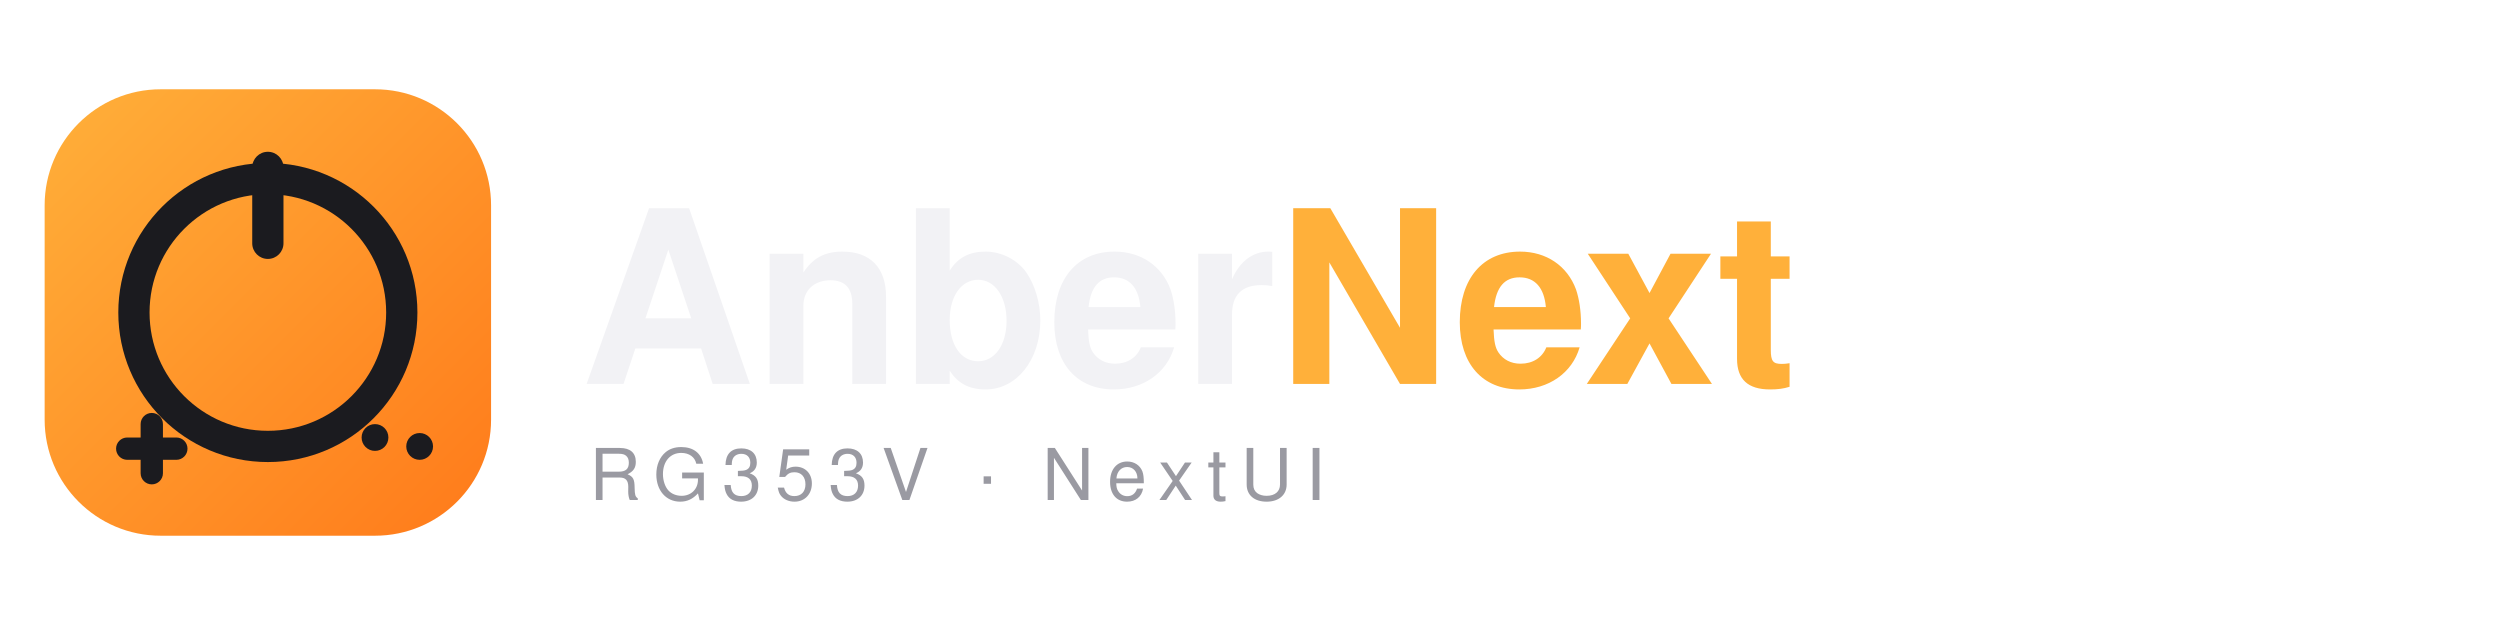
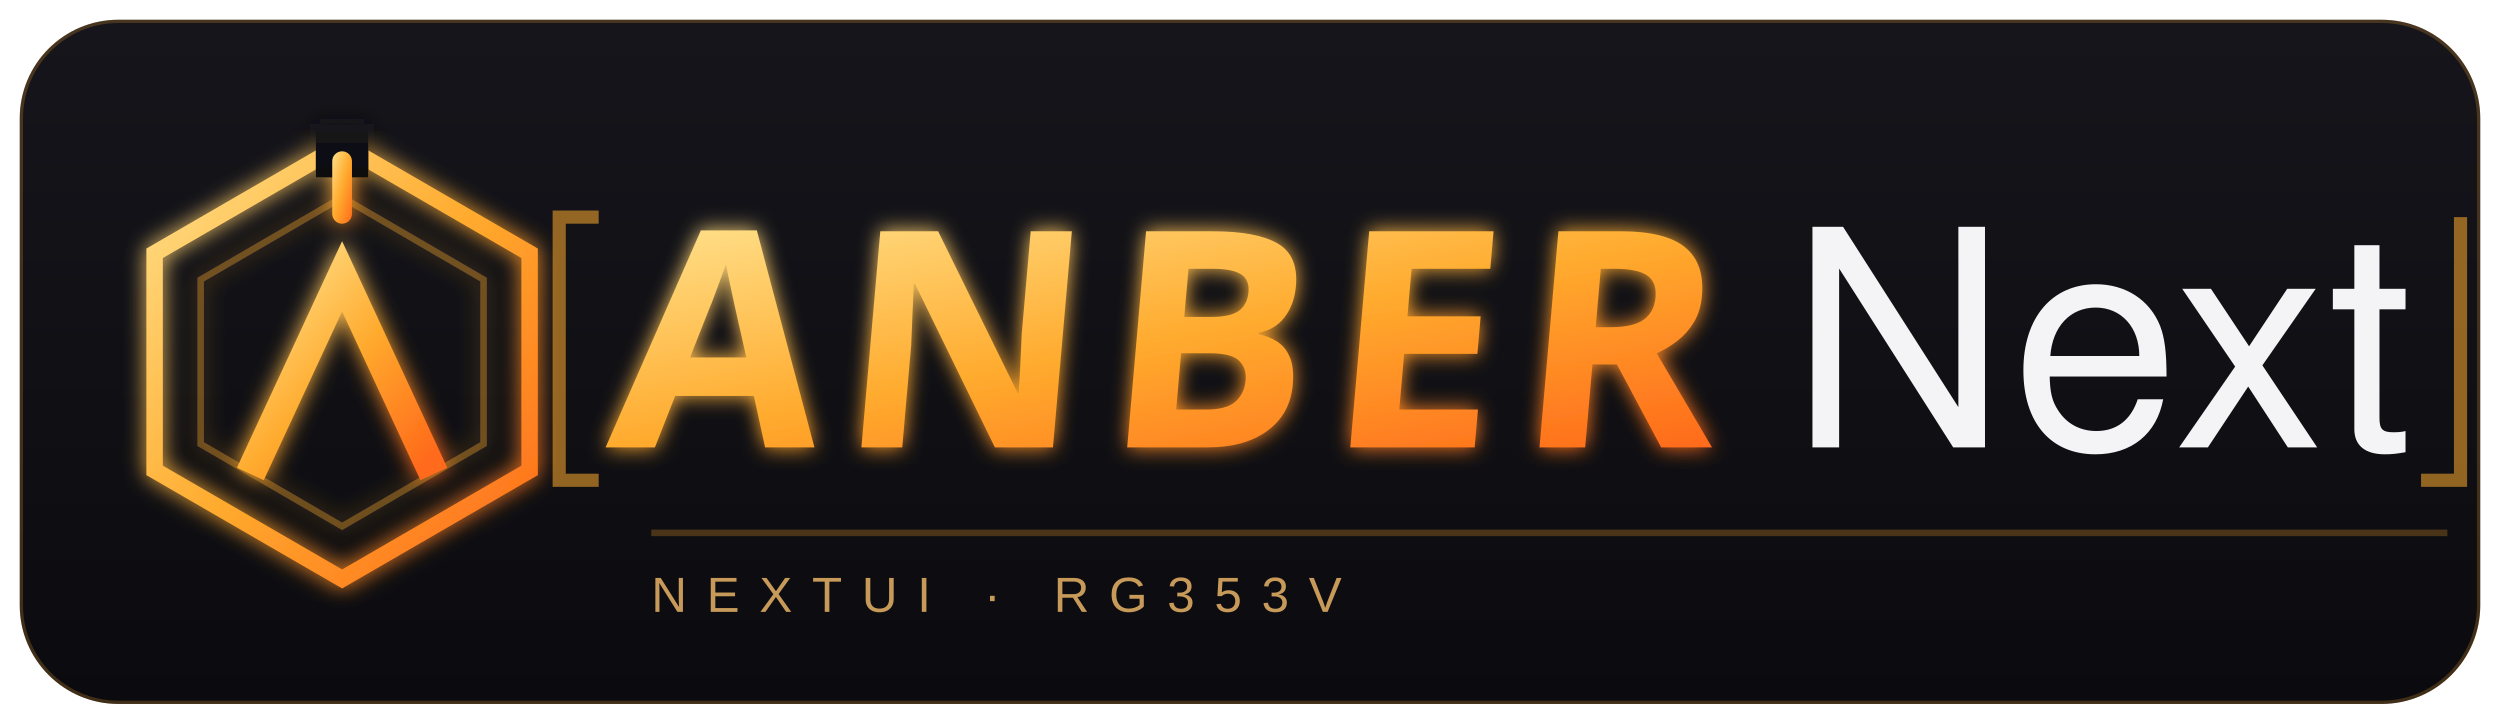
- <svg xmlns="http://www.w3.org/2000/svg" width="560" height="140" viewBox="0 0 560 140" role="img" aria-label="AnberNext">
+ <svg xmlns="http://www.w3.org/2000/svg" width="760" height="220" viewBox="0 0 760 220" role="img" aria-label="AnberNext">
  <defs>
-     <linearGradient id="g" x1="0" y1="0" x2="1" y2="1">
-       <stop offset="0" stop-color="#ffb03a" />
-       <stop offset="1" stop-color="#ff7a1a" />
+     <linearGradient id="amber" x1="0" y1="0" x2="1" y2="1">
+       <stop offset="0" stop-color="#ffe08a" />
+       <stop offset="0.5" stop-color="#ffab2e" />
+       <stop offset="1" stop-color="#ff6a1a" />
    </linearGradient>
+     <linearGradient id="panel" x1="0" y1="0" x2="0" y2="1">
+       <stop offset="0" stop-color="#15151b" />
+       <stop offset="1" stop-color="#0b0b0f" />
+     </linearGradient>
+     <filter id="glow" x="-30%" y="-30%" width="160%" height="160%">
+       <feGaussianBlur stdDeviation="3.2" result="b" />
+       <feMerge>
+         <feMergeNode in="b" />
+         <feMergeNode in="SourceGraphic" />
+       </feMerge>
+     </filter>
  </defs>
-   <rect x="10" y="20" width="100" height="100" rx="26" fill="url(#g)" />
-   <circle cx="60" cy="70" r="30" fill="none" stroke="#1b1b1f" stroke-width="7" />
-   <rect x="56.5" y="34" width="7" height="24" rx="3.5" fill="#1b1b1f" />
-   <g fill="#1b1b1f">
-     <rect x="26" y="98" width="16" height="5" rx="2.5" />
-     <rect x="31.5" y="92.5" width="5" height="16" rx="2.5" />
-     <circle cx="84" cy="98" r="3" />
-     <circle cx="94" cy="100" r="3" />
+   <rect x="6" y="6" width="748" height="208" rx="30" fill="url(#panel)" />
+   <rect x="6.5" y="6.5" width="747" height="207" rx="29.5" fill="none" stroke="#ffab2e" stroke-opacity="0.22" />
+   <g transform="translate(104,110)" filter="url(#glow)">
+     <polygon points="0,-66 57,-33 57,33 0,66 -57,33 -57,-33" fill="none" stroke="url(#amber)" stroke-width="5" />
+     <polygon points="0,-50 43,-25 43,25 0,50 -43,25 -43,-25" fill="none" stroke="#ffab2e" stroke-opacity="0.35" stroke-width="2" />
+     <rect x="-8" y="-72" width="16" height="16" fill="url(#panel)" />
+     <rect x="-3" y="-64" width="6" height="22" rx="3" fill="url(#amber)" />
+     <path d="M-26,30 L0,-26 L26,30" fill="none" stroke="url(#amber)" stroke-width="9" stroke-linecap="square" stroke-linejoin="miter" />
+     <path d="M-13,10 L13,10" stroke="url(#amber)" stroke-width="9" stroke-linecap="square" />
  </g>
-   <text x="130" y="86" font-family="Segoe UI, Helvetica, Arial, sans-serif" font-size="54" font-weight="700" fill="#f2f2f5">Anber<tspan fill="#ffb03a">Next</tspan>
-   </text>
-   <text x="132" y="112" font-family="Segoe UI, Helvetica, Arial, sans-serif" font-size="16" letter-spacing="3" fill="#9a9aa2">RG353V · NextUI</text>
+   <g transform="translate(188,0)">
+     <path d="M-6,66 L-18,66 L-18,146 L-6,146" fill="none" stroke="#ffab2e" stroke-opacity="0.55" stroke-width="4" />
+     <text x="8" y="136" filter="url(#glow)" font-family="'Eurostile','Bank Gothic','Arial Narrow','Franklin Gothic Medium',Impact,sans-serif" font-size="92" font-weight="800" letter-spacing="6" fill="url(#amber)" transform="skewX(-5)">ANBER</text>
+     <text x="356" y="136" font-family="'Segoe UI','Helvetica Neue',Helvetica,Arial,sans-serif" font-size="92" font-weight="400" letter-spacing="1" fill="#f4f4f6">Next</text>
+     <path d="M548,146 L560,146 L560,66" fill="none" stroke="#ffab2e" stroke-opacity="0.55" stroke-width="4" />
+     <line x1="10" y1="162" x2="556" y2="162" stroke="#ffab2e" stroke-opacity="0.25" stroke-width="2" />
+     <text x="10" y="186" font-family="'Segoe UI',Arial,sans-serif" font-size="15" letter-spacing="6" fill="#c89a5a">NEXTUI · RG353V</text>
+   </g>
</svg>
